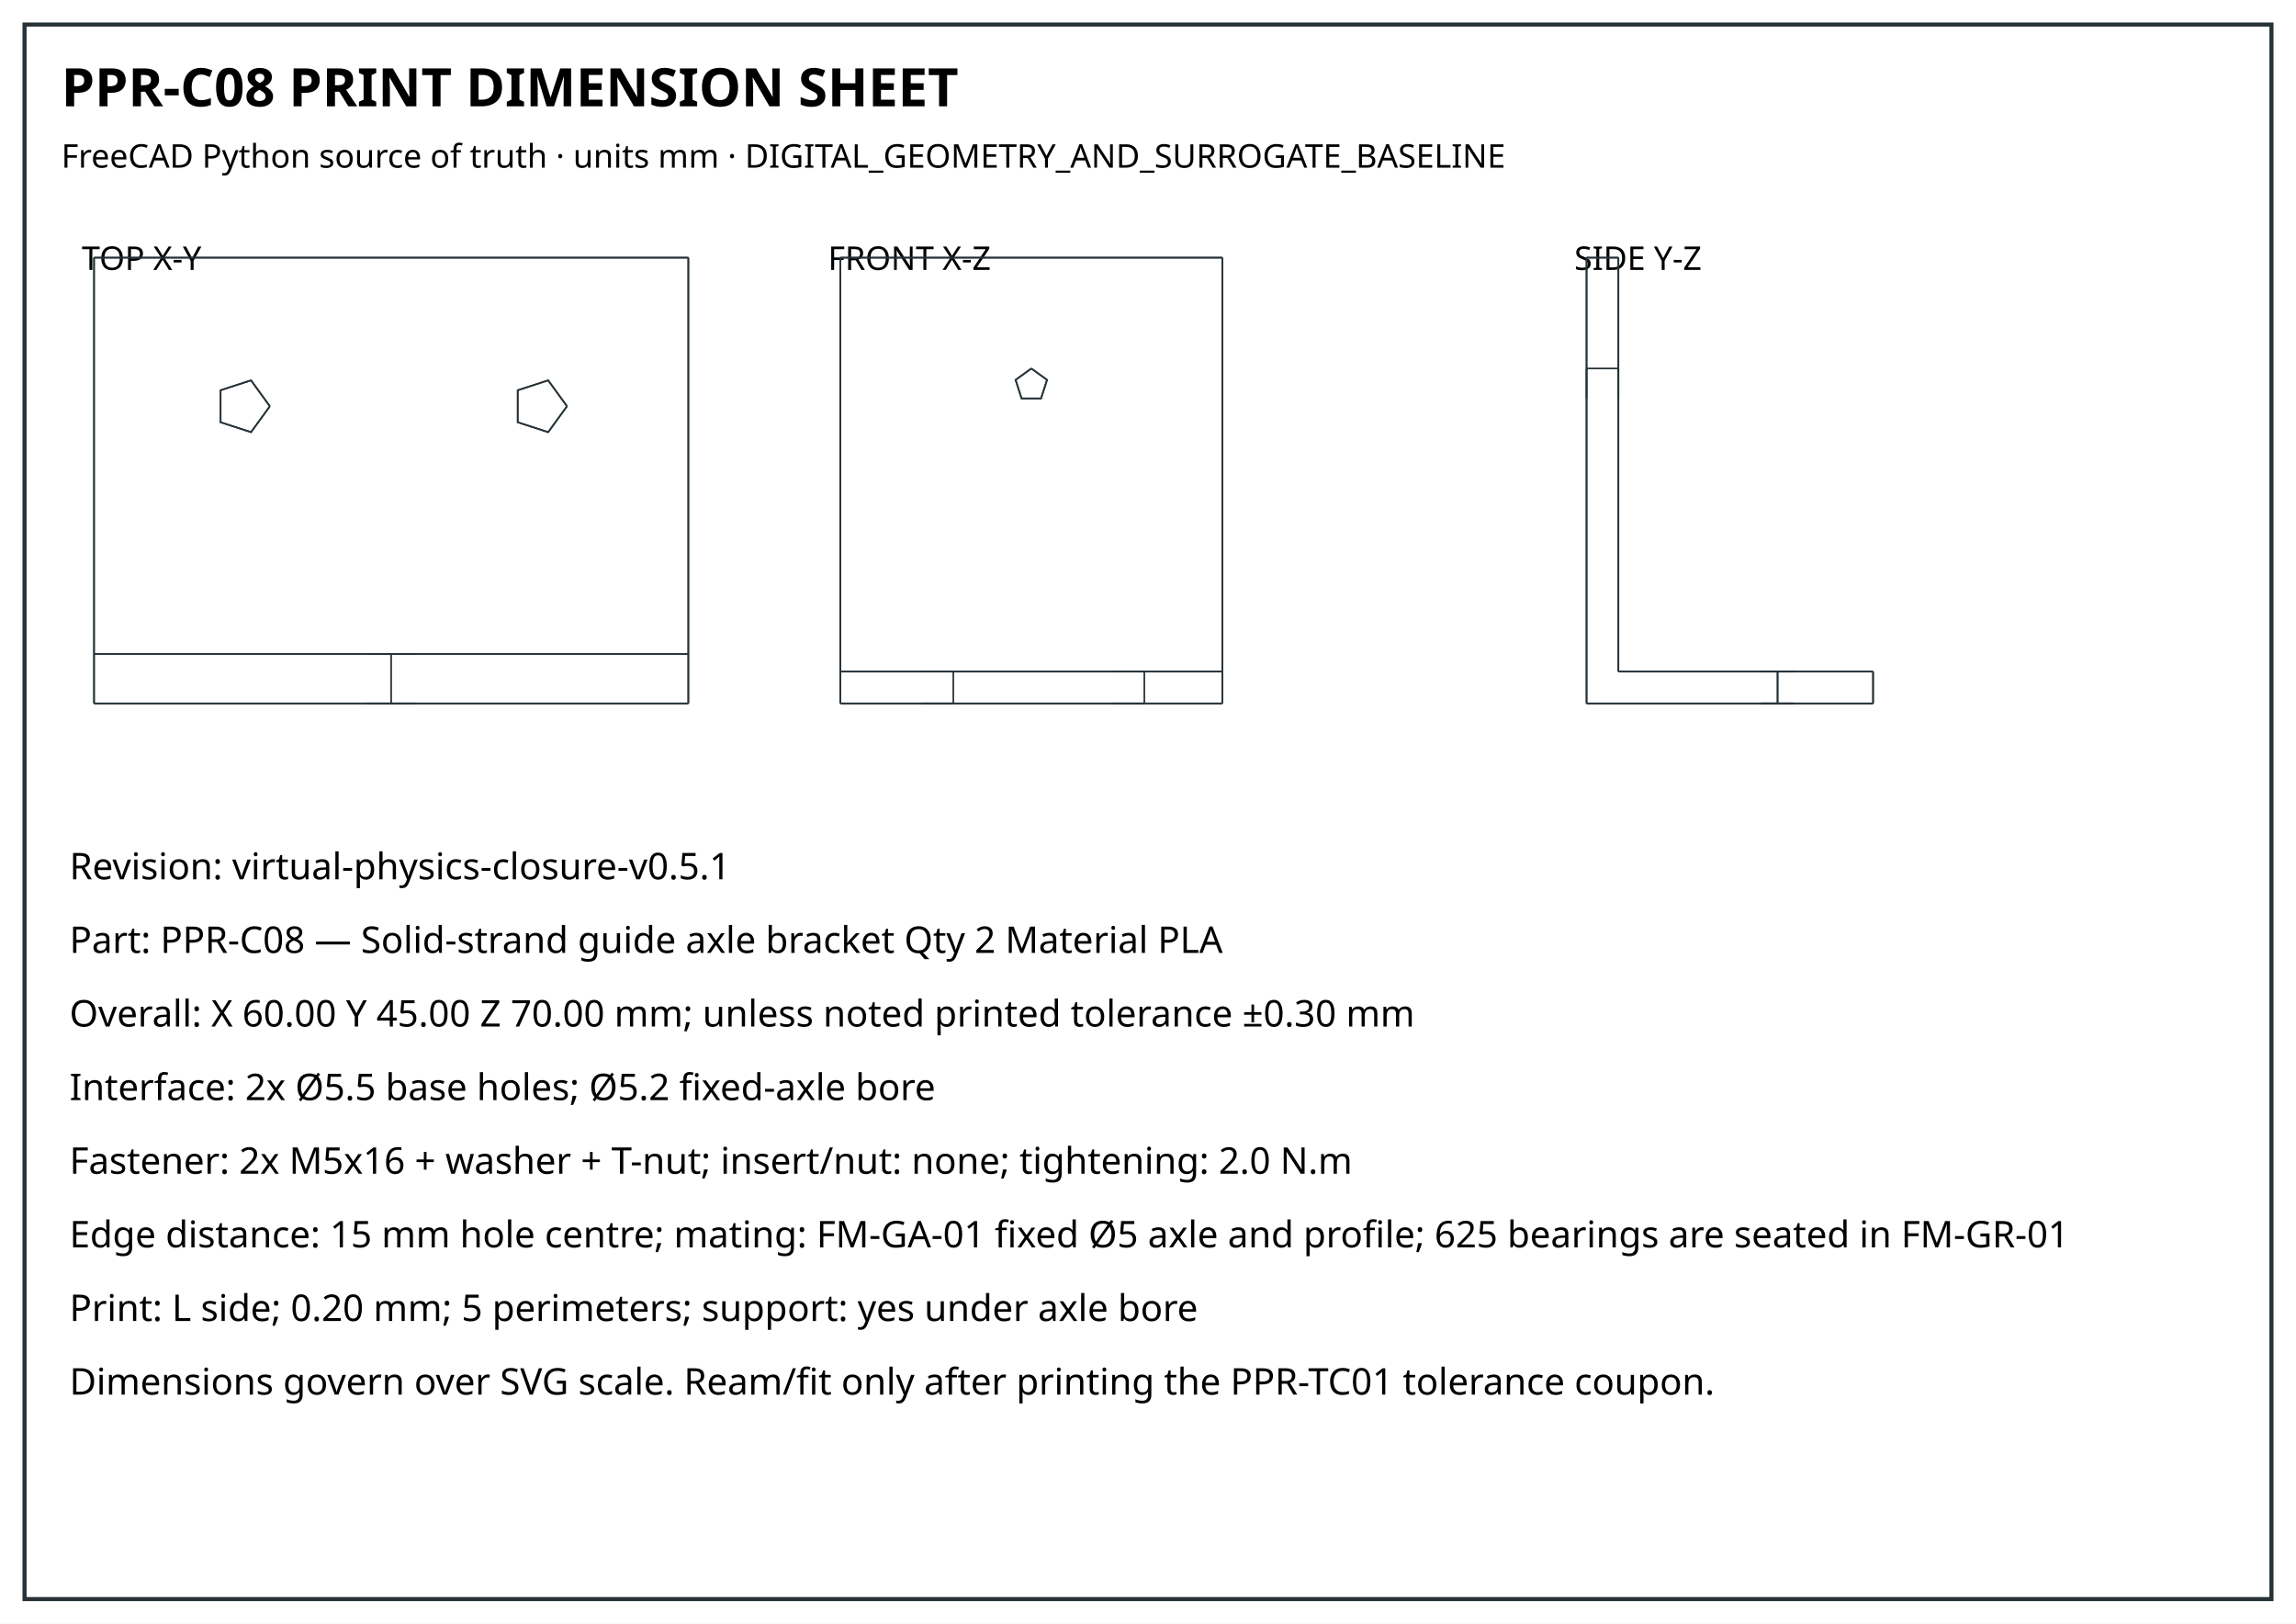
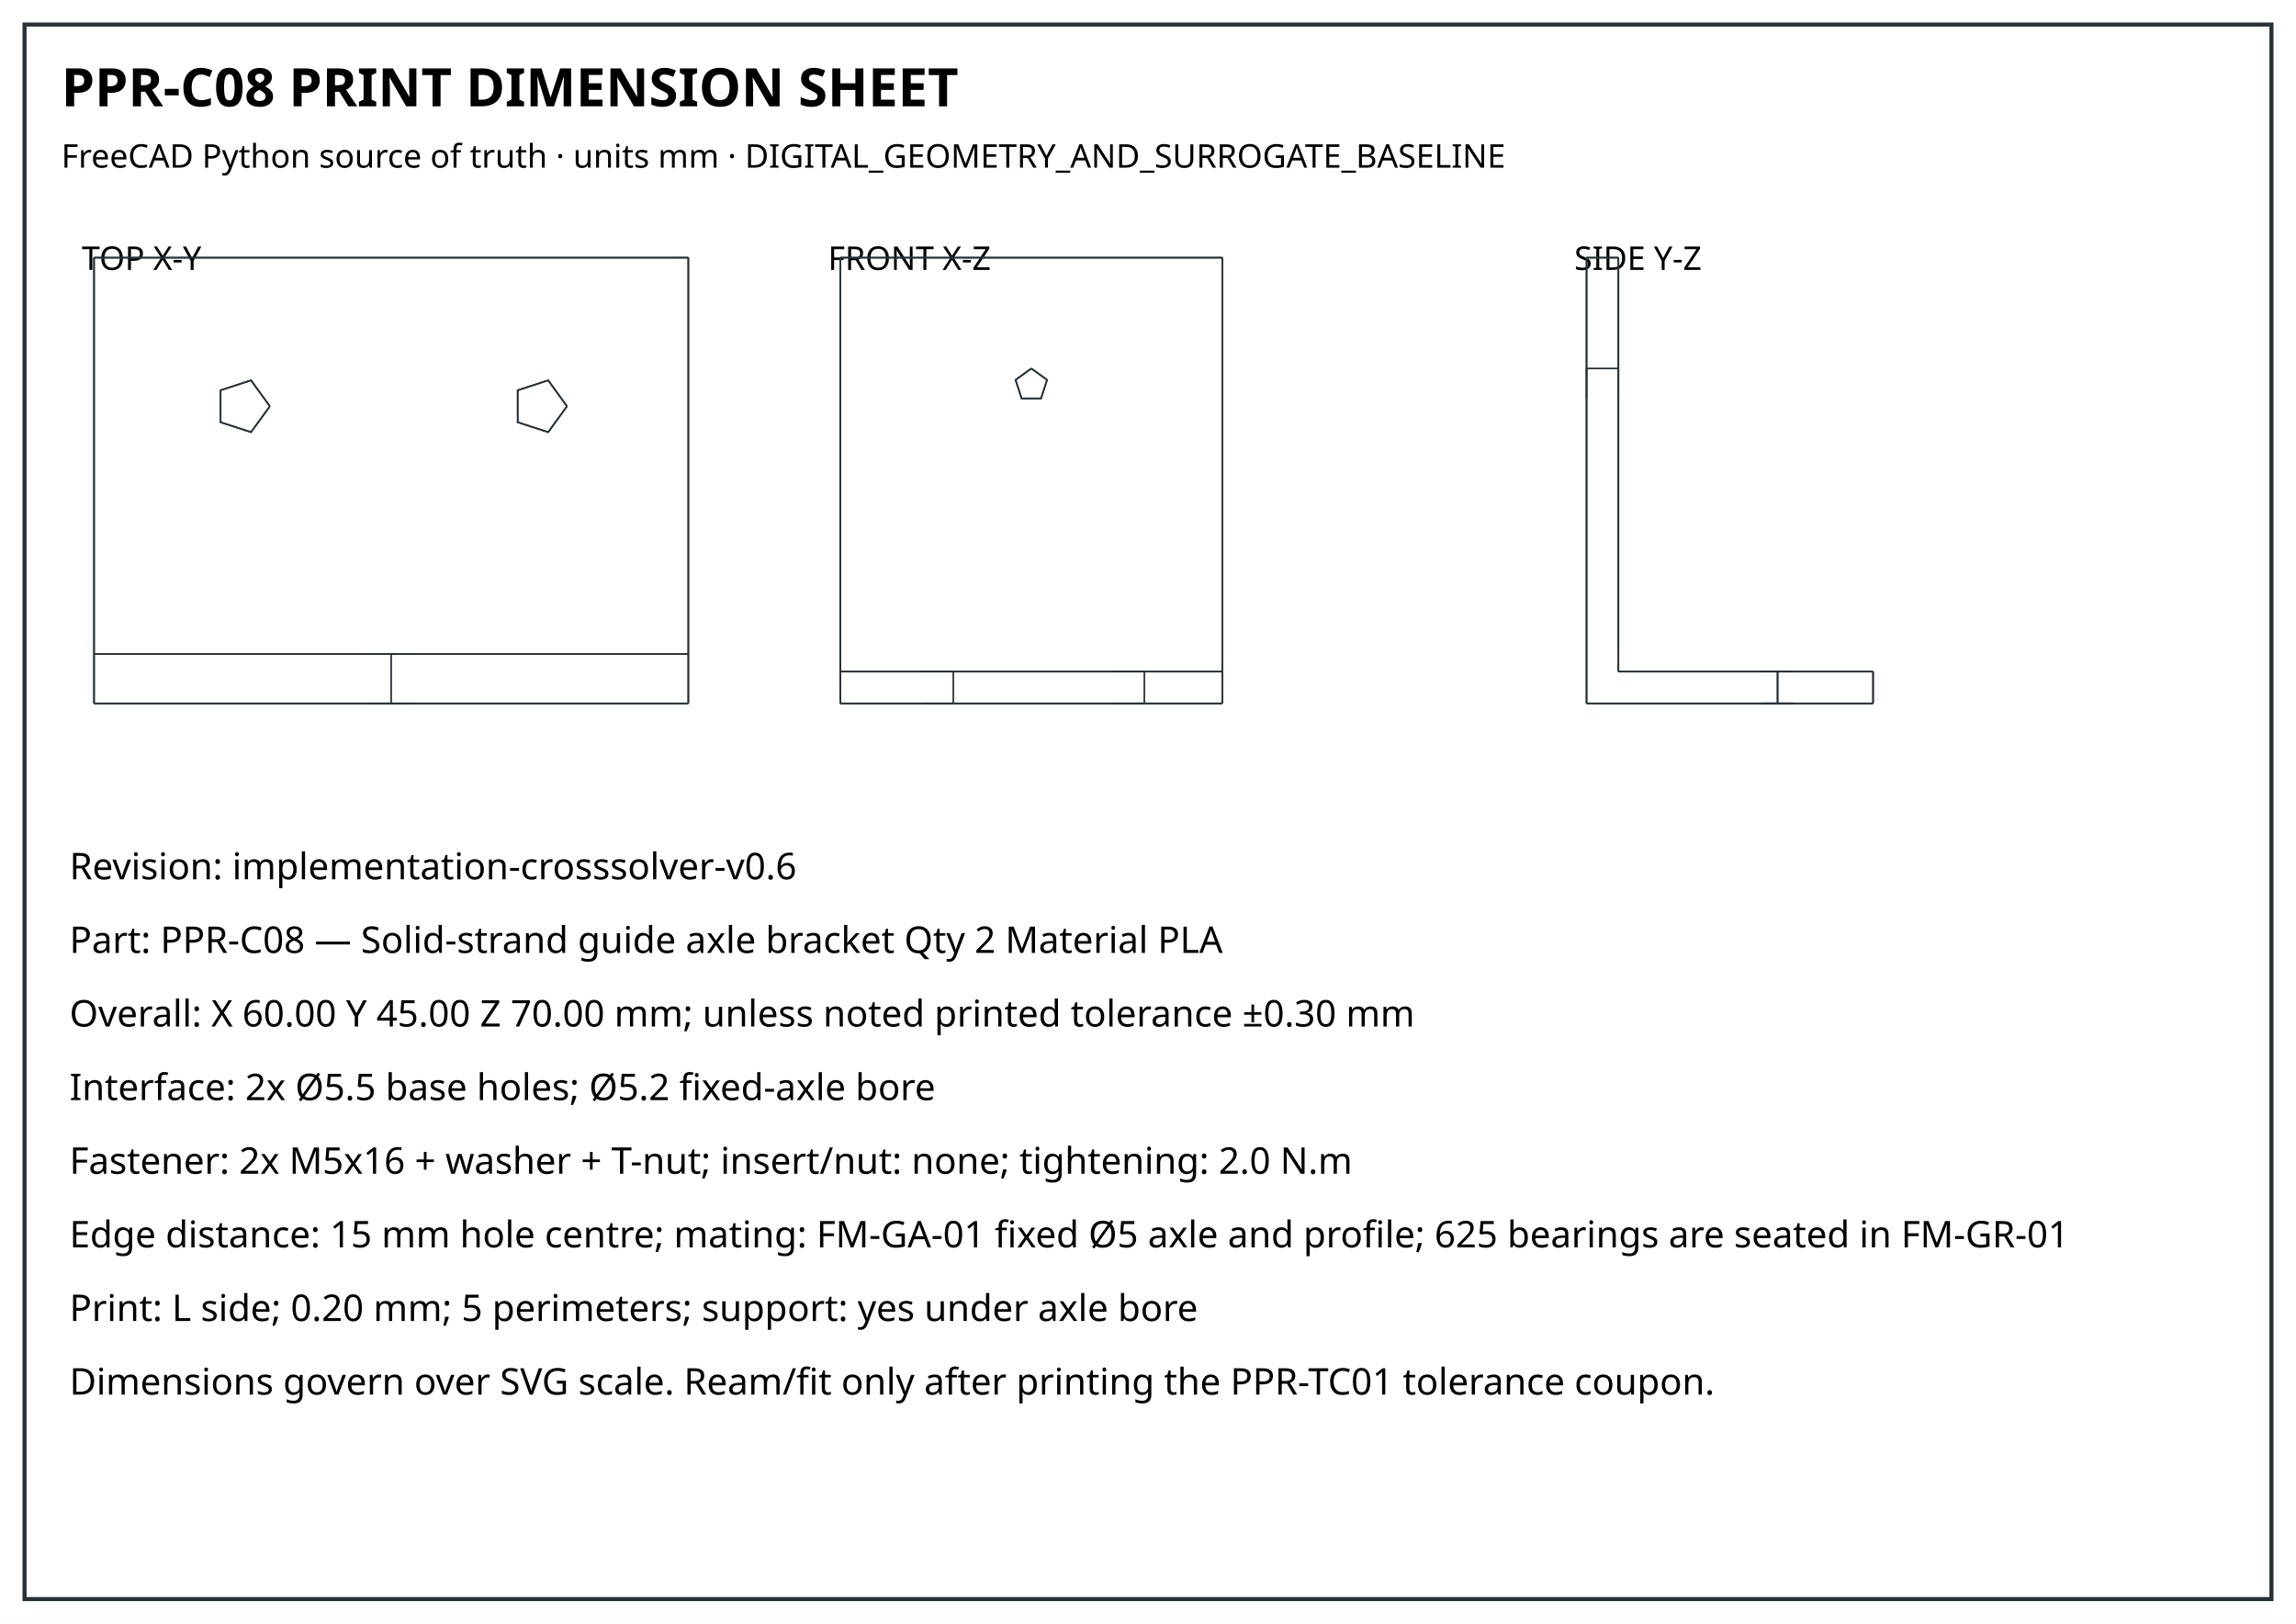
<svg xmlns="http://www.w3.org/2000/svg" width="1123" height="794" viewBox="0 0 1123 794">
  <rect width="1123" height="794" fill="white" />
  <rect x="12" y="12" width="1099" height="770" fill="none" stroke="#263238" stroke-width="2" />
  <text x="30" y="52" font-size="26" font-family="sans-serif" font-weight="bold">PPR-C08 PRINT DIMENSION SHEET</text>
  <text x="30" y="82" font-size="16" font-family="sans-serif">FreeCAD Python source of truth · units mm · DIGITAL_GEOMETRY_AND_SURROGATE_BASELINE</text>
  <g font-family="sans-serif">
    <text x="40" y="132" font-size="16">TOP X-Y</text>
    <polyline points="46.00,344.00 46.00,319.78" fill="none" stroke="#263238" stroke-width="0.8" />
    <polyline points="46.00,319.78 336.67,319.78" fill="none" stroke="#263238" stroke-width="0.8" />
    <polyline points="336.67,344.00 336.67,319.78" fill="none" stroke="#263238" stroke-width="0.8" />
    <polyline points="46.00,344.00 336.67,344.00" fill="none" stroke="#263238" stroke-width="0.8" />
    <polyline points="46.00,319.78 336.67,319.78" fill="none" stroke="#263238" stroke-width="0.8" />
    <polyline points="46.00,319.78 46.00,319.78" fill="none" stroke="#263238" stroke-width="0.8" />
    <polyline points="336.67,319.78 336.67,319.78" fill="none" stroke="#263238" stroke-width="0.8" />
    <polyline points="191.33,319.78 203.31,319.78 198.74,319.78 183.93,319.78 179.35,319.78 191.33,319.78" fill="none" stroke="#263238" stroke-width="0.8" />
    <polyline points="46.00,319.78 46.00,126.00" fill="none" stroke="#263238" stroke-width="0.8" />
    <polyline points="46.00,126.00 336.67,126.00" fill="none" stroke="#263238" stroke-width="0.8" />
    <polyline points="336.67,319.78 336.67,126.00" fill="none" stroke="#263238" stroke-width="0.8" />
    <polyline points="131.99,198.67 122.78,186.00 107.89,190.84 107.89,206.50 122.78,211.34 131.99,198.67" fill="none" stroke="#263238" stroke-width="0.8" />
    <polyline points="277.32,198.67 268.12,186.00 253.22,190.84 253.22,206.50 268.12,211.34 277.32,198.67" fill="none" stroke="#263238" stroke-width="0.8" />
    <polyline points="46.00,126.00 336.67,126.00" fill="none" stroke="#263238" stroke-width="0.8" />
    <polyline points="336.67,126.00 336.67,126.00" fill="none" stroke="#263238" stroke-width="0.8" />
    <polyline points="46.00,126.00 46.00,126.00" fill="none" stroke="#263238" stroke-width="0.8" />
    <polyline points="191.33,344.00 191.33,319.78" fill="none" stroke="#263238" stroke-width="0.8" />
    <polyline points="191.33,344.00 203.31,344.00 198.74,344.00 183.93,344.00 179.35,344.00 191.33,344.00" fill="none" stroke="#263238" stroke-width="0.8" />
    <polyline points="131.99,198.67 131.99,198.67" fill="none" stroke="#263238" stroke-width="0.8" />
    <polyline points="131.99,198.67 122.78,186.00 107.89,190.84 107.89,206.50 122.78,211.34 131.99,198.67" fill="none" stroke="#263238" stroke-width="0.8" />
    <polyline points="277.32,198.67 277.32,198.67" fill="none" stroke="#263238" stroke-width="0.8" />
    <polyline points="277.32,198.67 268.12,186.00 253.22,190.84 253.22,206.50 268.12,211.34 277.32,198.67" fill="none" stroke="#263238" stroke-width="0.8" />
    <polyline points="46.00,344.00 46.00,344.00" fill="none" stroke="#263238" stroke-width="0.8" />
    <polyline points="46.00,344.00 46.00,126.00" fill="none" stroke="#263238" stroke-width="0.8" />
    <polyline points="46.00,344.00 336.67,344.00" fill="none" stroke="#263238" stroke-width="0.8" />
    <polyline points="336.67,344.00 336.67,344.00" fill="none" stroke="#263238" stroke-width="0.8" />
    <polyline points="336.67,344.00 336.67,126.00" fill="none" stroke="#263238" stroke-width="0.8" />
    <text x="405" y="132" font-size="16">FRONT X-Z</text>
    <polyline points="411.00,126.00 411.00,126.00" fill="none" stroke="#263238" stroke-width="0.8" />
    <polyline points="411.00,126.00 597.86,126.00" fill="none" stroke="#263238" stroke-width="0.8" />
    <polyline points="597.86,126.00 597.86,126.00" fill="none" stroke="#263238" stroke-width="0.8" />
    <polyline points="411.00,126.00 597.86,126.00" fill="none" stroke="#263238" stroke-width="0.8" />
    <polyline points="411.00,328.43 597.86,328.43" fill="none" stroke="#263238" stroke-width="0.8" />
    <polyline points="411.00,328.43 411.00,126.00" fill="none" stroke="#263238" stroke-width="0.8" />
    <polyline points="597.86,328.43 597.86,126.00" fill="none" stroke="#263238" stroke-width="0.8" />
    <polyline points="504.43,180.19 512.13,185.78 509.19,194.84 499.67,194.84 496.73,185.78 504.43,180.19" fill="none" stroke="#263238" stroke-width="0.8" />
    <polyline points="411.00,328.43 411.00,328.43" fill="none" stroke="#263238" stroke-width="0.8" />
    <polyline points="411.00,328.43 597.86,328.43" fill="none" stroke="#263238" stroke-width="0.8" />
    <polyline points="597.86,328.43 597.86,328.43" fill="none" stroke="#263238" stroke-width="0.8" />
    <polyline points="466.28,328.43 460.36,328.43 450.79,328.43 450.79,328.43 460.36,328.43 466.28,328.43" fill="none" stroke="#263238" stroke-width="0.8" />
    <polyline points="559.71,328.43 553.79,328.43 544.21,328.43 544.21,328.43 553.79,328.43 559.71,328.43" fill="none" stroke="#263238" stroke-width="0.8" />
    <polyline points="411.00,344.00 597.86,344.00" fill="none" stroke="#263238" stroke-width="0.8" />
    <polyline points="597.86,344.00 597.86,328.43" fill="none" stroke="#263238" stroke-width="0.8" />
    <polyline points="411.00,344.00 411.00,328.43" fill="none" stroke="#263238" stroke-width="0.8" />
    <polyline points="504.43,180.19 504.43,180.19" fill="none" stroke="#263238" stroke-width="0.8" />
    <polyline points="504.43,180.19 512.13,185.78 509.19,194.84 499.67,194.84 496.73,185.78 504.43,180.19" fill="none" stroke="#263238" stroke-width="0.8" />
    <polyline points="466.28,344.00 466.28,328.43" fill="none" stroke="#263238" stroke-width="0.8" />
    <polyline points="466.28,344.00 460.36,344.00 450.79,344.00 450.79,344.00 460.36,344.00 466.28,344.00" fill="none" stroke="#263238" stroke-width="0.8" />
    <polyline points="559.71,344.00 559.71,328.43" fill="none" stroke="#263238" stroke-width="0.8" />
    <polyline points="559.71,344.00 553.79,344.00 544.21,344.00 544.21,344.00 553.79,344.00 559.71,344.00" fill="none" stroke="#263238" stroke-width="0.8" />
    <polyline points="411.00,344.00 411.00,126.00" fill="none" stroke="#263238" stroke-width="0.8" />
    <polyline points="411.00,344.00 411.00,344.00" fill="none" stroke="#263238" stroke-width="0.8" />
    <polyline points="411.00,344.00 597.86,344.00" fill="none" stroke="#263238" stroke-width="0.8" />
    <polyline points="597.86,344.00 597.86,126.00" fill="none" stroke="#263238" stroke-width="0.8" />
    <polyline points="597.86,344.00 597.86,344.00" fill="none" stroke="#263238" stroke-width="0.8" />
    <text x="770" y="132" font-size="16">SIDE Y-Z</text>
    <polyline points="776.00,126.00 791.57,126.00" fill="none" stroke="#263238" stroke-width="0.8" />
    <polyline points="791.57,126.00 791.57,126.00" fill="none" stroke="#263238" stroke-width="0.8" />
    <polyline points="776.00,126.00 791.57,126.00" fill="none" stroke="#263238" stroke-width="0.8" />
    <polyline points="776.00,126.00 776.00,126.00" fill="none" stroke="#263238" stroke-width="0.8" />
    <polyline points="791.57,328.43 791.57,328.43" fill="none" stroke="#263238" stroke-width="0.8" />
    <polyline points="791.57,328.43 791.57,126.00" fill="none" stroke="#263238" stroke-width="0.8" />
    <polyline points="791.57,328.43 791.57,126.00" fill="none" stroke="#263238" stroke-width="0.8" />
    <polyline points="791.57,180.19 791.57,185.78 791.57,194.84 791.57,194.84 791.57,185.78 791.57,180.19" fill="none" stroke="#263238" stroke-width="0.8" />
    <polyline points="791.57,328.43 916.14,328.43" fill="none" stroke="#263238" stroke-width="0.8" />
    <polyline points="916.14,328.43 916.14,328.43" fill="none" stroke="#263238" stroke-width="0.8" />
    <polyline points="791.57,328.43 916.14,328.43" fill="none" stroke="#263238" stroke-width="0.8" />
    <polyline points="869.43,328.43 877.57,328.43 874.46,328.43 864.39,328.43 861.28,328.43 869.43,328.43" fill="none" stroke="#263238" stroke-width="0.8" />
    <polyline points="869.43,328.43 877.57,328.43 874.46,328.43 864.39,328.43 861.28,328.43 869.43,328.43" fill="none" stroke="#263238" stroke-width="0.8" />
    <polyline points="916.14,344.00 916.14,344.00" fill="none" stroke="#263238" stroke-width="0.8" />
    <polyline points="916.14,344.00 916.14,328.43" fill="none" stroke="#263238" stroke-width="0.8" />
    <polyline points="916.14,344.00 916.14,328.43" fill="none" stroke="#263238" stroke-width="0.8" />
    <polyline points="776.00,180.19 791.57,180.19" fill="none" stroke="#263238" stroke-width="0.8" />
    <polyline points="776.00,180.19 776.00,185.78 776.00,194.84 776.00,194.84 776.00,185.78 776.00,180.19" fill="none" stroke="#263238" stroke-width="0.8" />
    <polyline points="869.43,344.00 869.43,328.43" fill="none" stroke="#263238" stroke-width="0.8" />
    <polyline points="869.43,344.00 877.57,344.00 874.46,344.00 864.39,344.00 861.28,344.00 869.43,344.00" fill="none" stroke="#263238" stroke-width="0.8" />
    <polyline points="869.43,344.00 869.43,328.43" fill="none" stroke="#263238" stroke-width="0.8" />
    <polyline points="869.43,344.00 877.57,344.00 874.46,344.00 864.39,344.00 861.28,344.00 869.43,344.00" fill="none" stroke="#263238" stroke-width="0.8" />
    <polyline points="776.00,344.00 776.00,126.00" fill="none" stroke="#263238" stroke-width="0.8" />
    <polyline points="776.00,344.00 916.14,344.00" fill="none" stroke="#263238" stroke-width="0.8" />
    <polyline points="776.00,344.00 776.00,344.00" fill="none" stroke="#263238" stroke-width="0.8" />
    <polyline points="776.00,344.00 776.00,126.00" fill="none" stroke="#263238" stroke-width="0.8" />
    <polyline points="776.00,344.00 916.14,344.00" fill="none" stroke="#263238" stroke-width="0.8" />
-     <text x="34" y="430" font-size="18">Revision: virtual-physics-closure-v0.5.1</text>
+     <text x="34" y="430" font-size="18">Revision: implementation-crosssolver-v0.6</text>
    <text x="34" y="466" font-size="18">Part: PPR-C08 — Solid-strand guide axle bracket  Qty 2  Material PLA</text>
    <text x="34" y="502" font-size="18">Overall: X 60.00  Y 45.00  Z 70.00 mm; unless noted printed tolerance ±0.30 mm</text>
    <text x="34" y="538" font-size="18">Interface: 2x Ø5.5 base holes; Ø5.2 fixed-axle bore</text>
    <text x="34" y="574" font-size="18">Fastener: 2x M5x16 + washer + T-nut; insert/nut: none; tightening: 2.0 N.m</text>
    <text x="34" y="610" font-size="18">Edge distance: 15 mm hole centre; mating: FM-GA-01 fixed Ø5 axle and profile; 625 bearings are seated in FM-GR-01</text>
    <text x="34" y="646" font-size="18">Print: L side; 0.20 mm; 5 perimeters; support: yes under axle bore</text>
    <text x="34" y="682" font-size="18">Dimensions govern over SVG scale. Ream/fit only after printing the PPR-TC01 tolerance coupon.</text>
  </g>
</svg>
